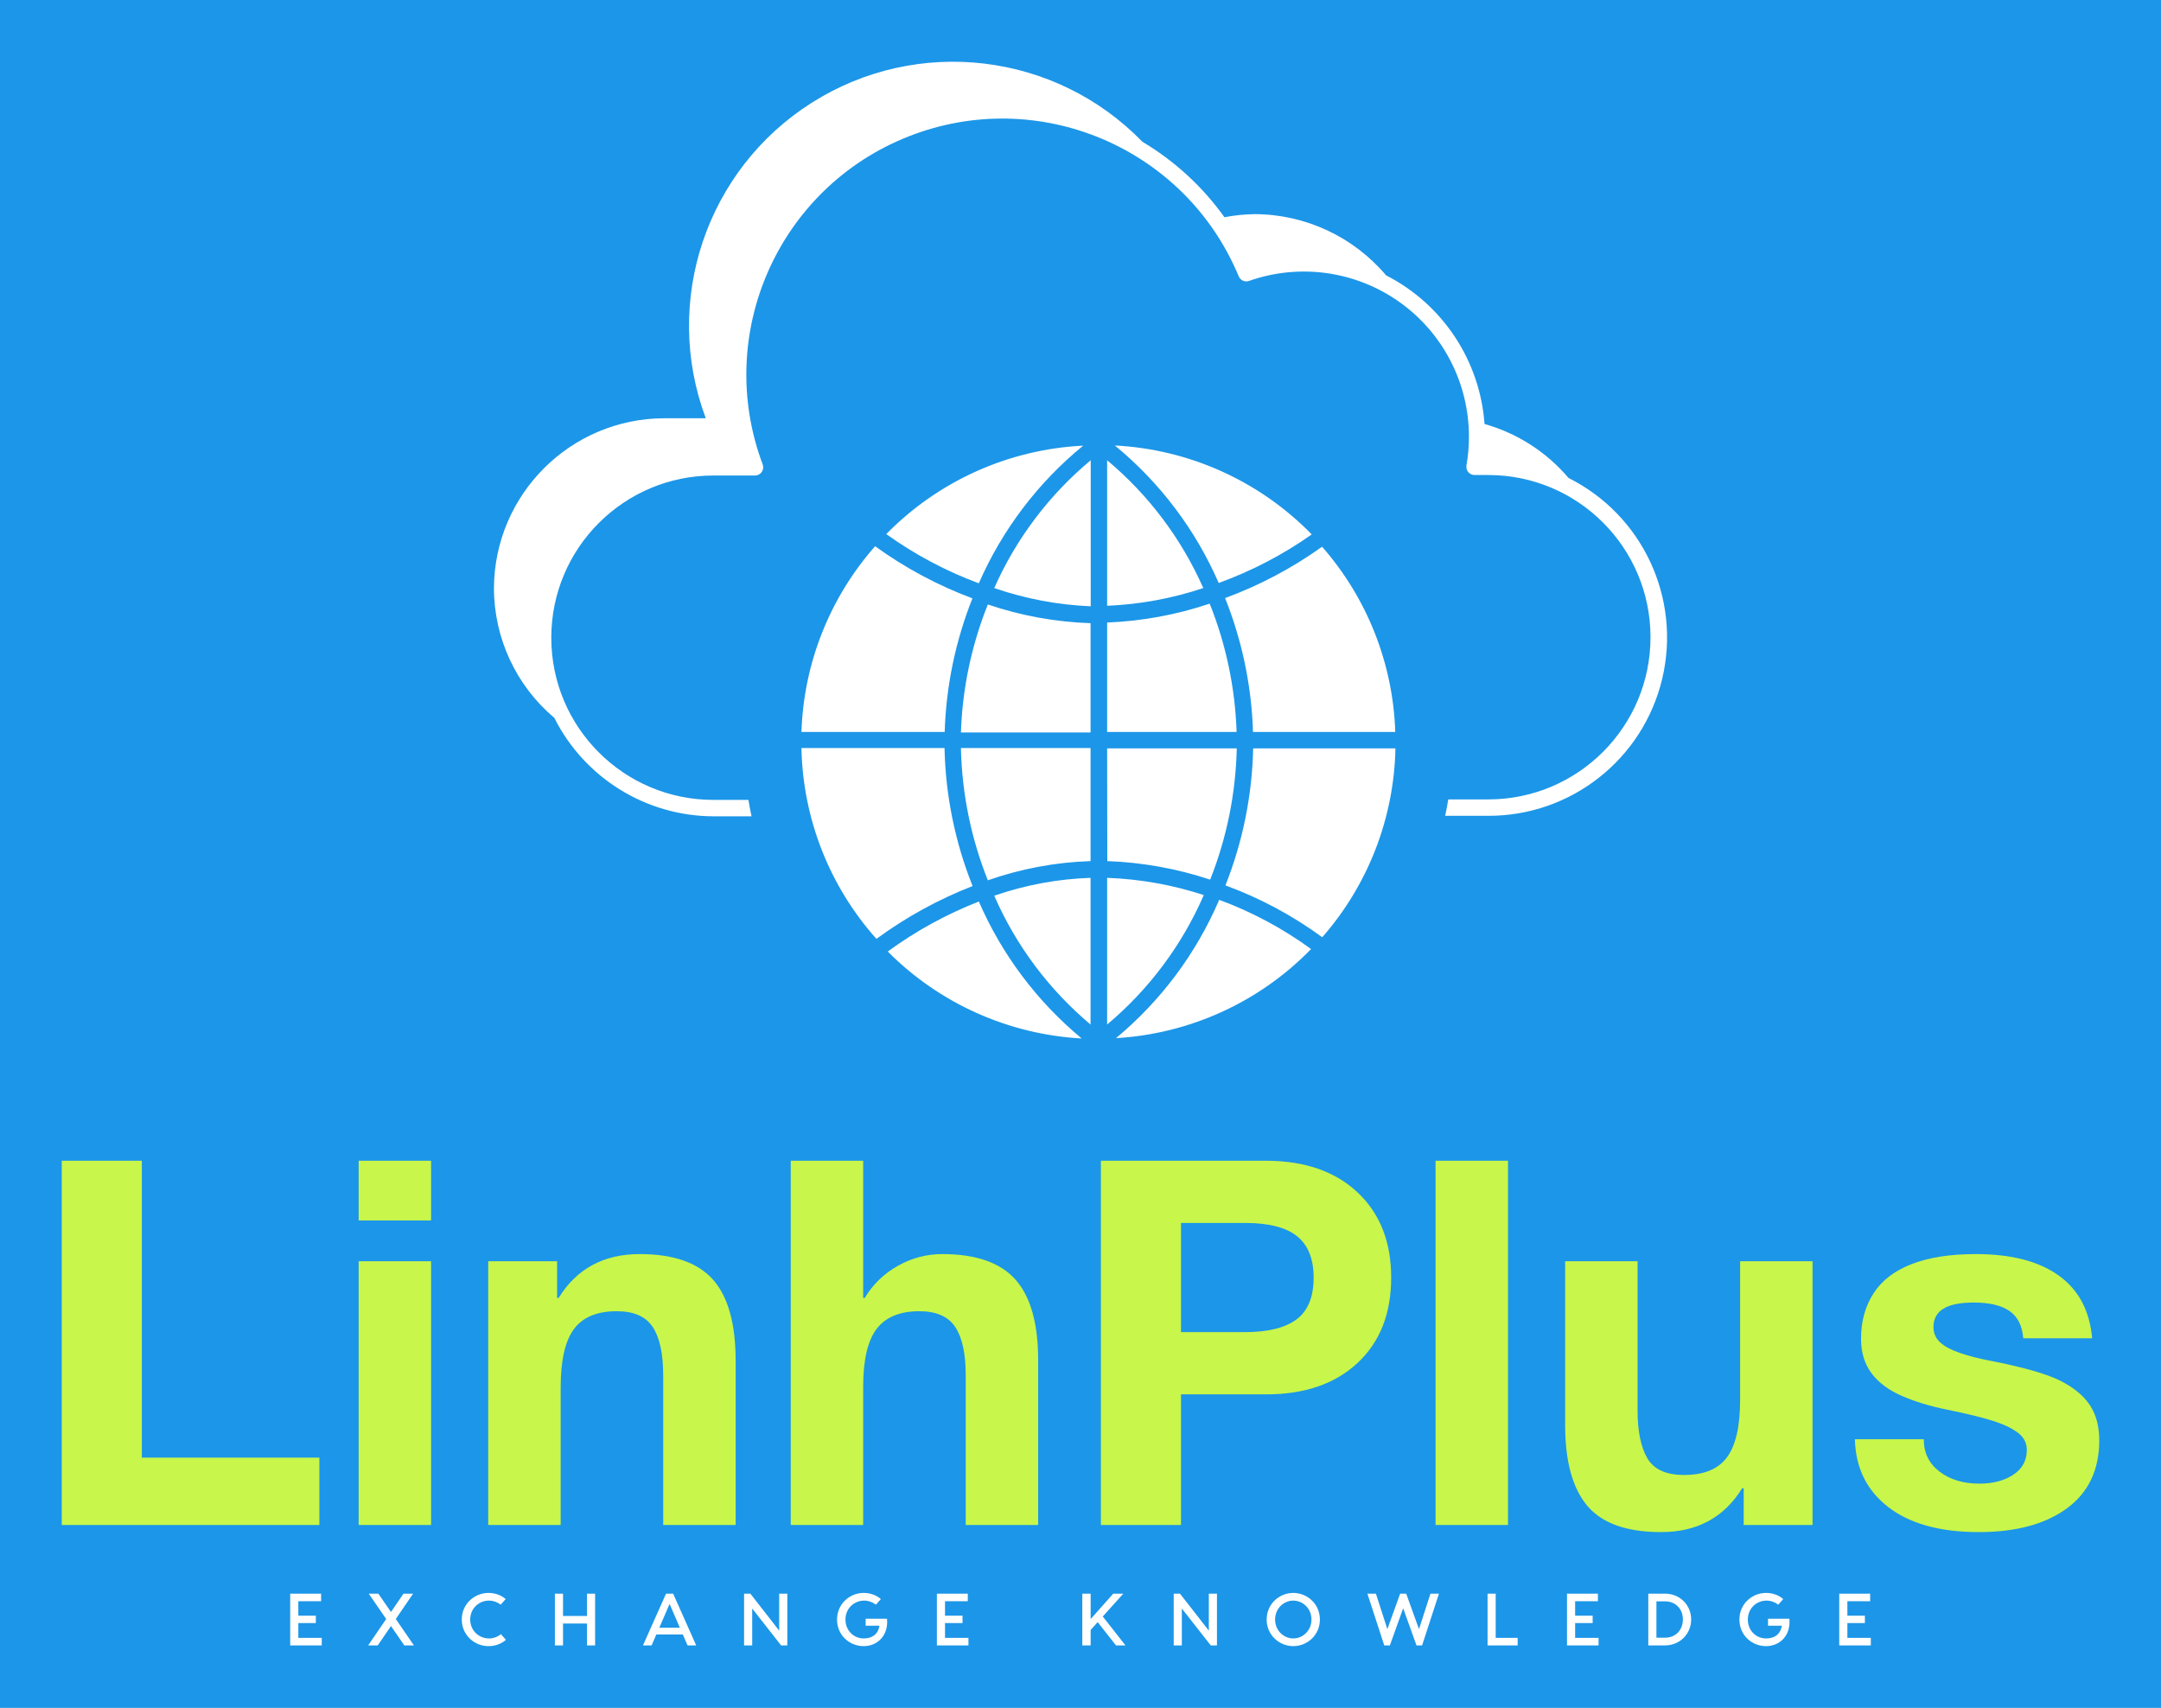
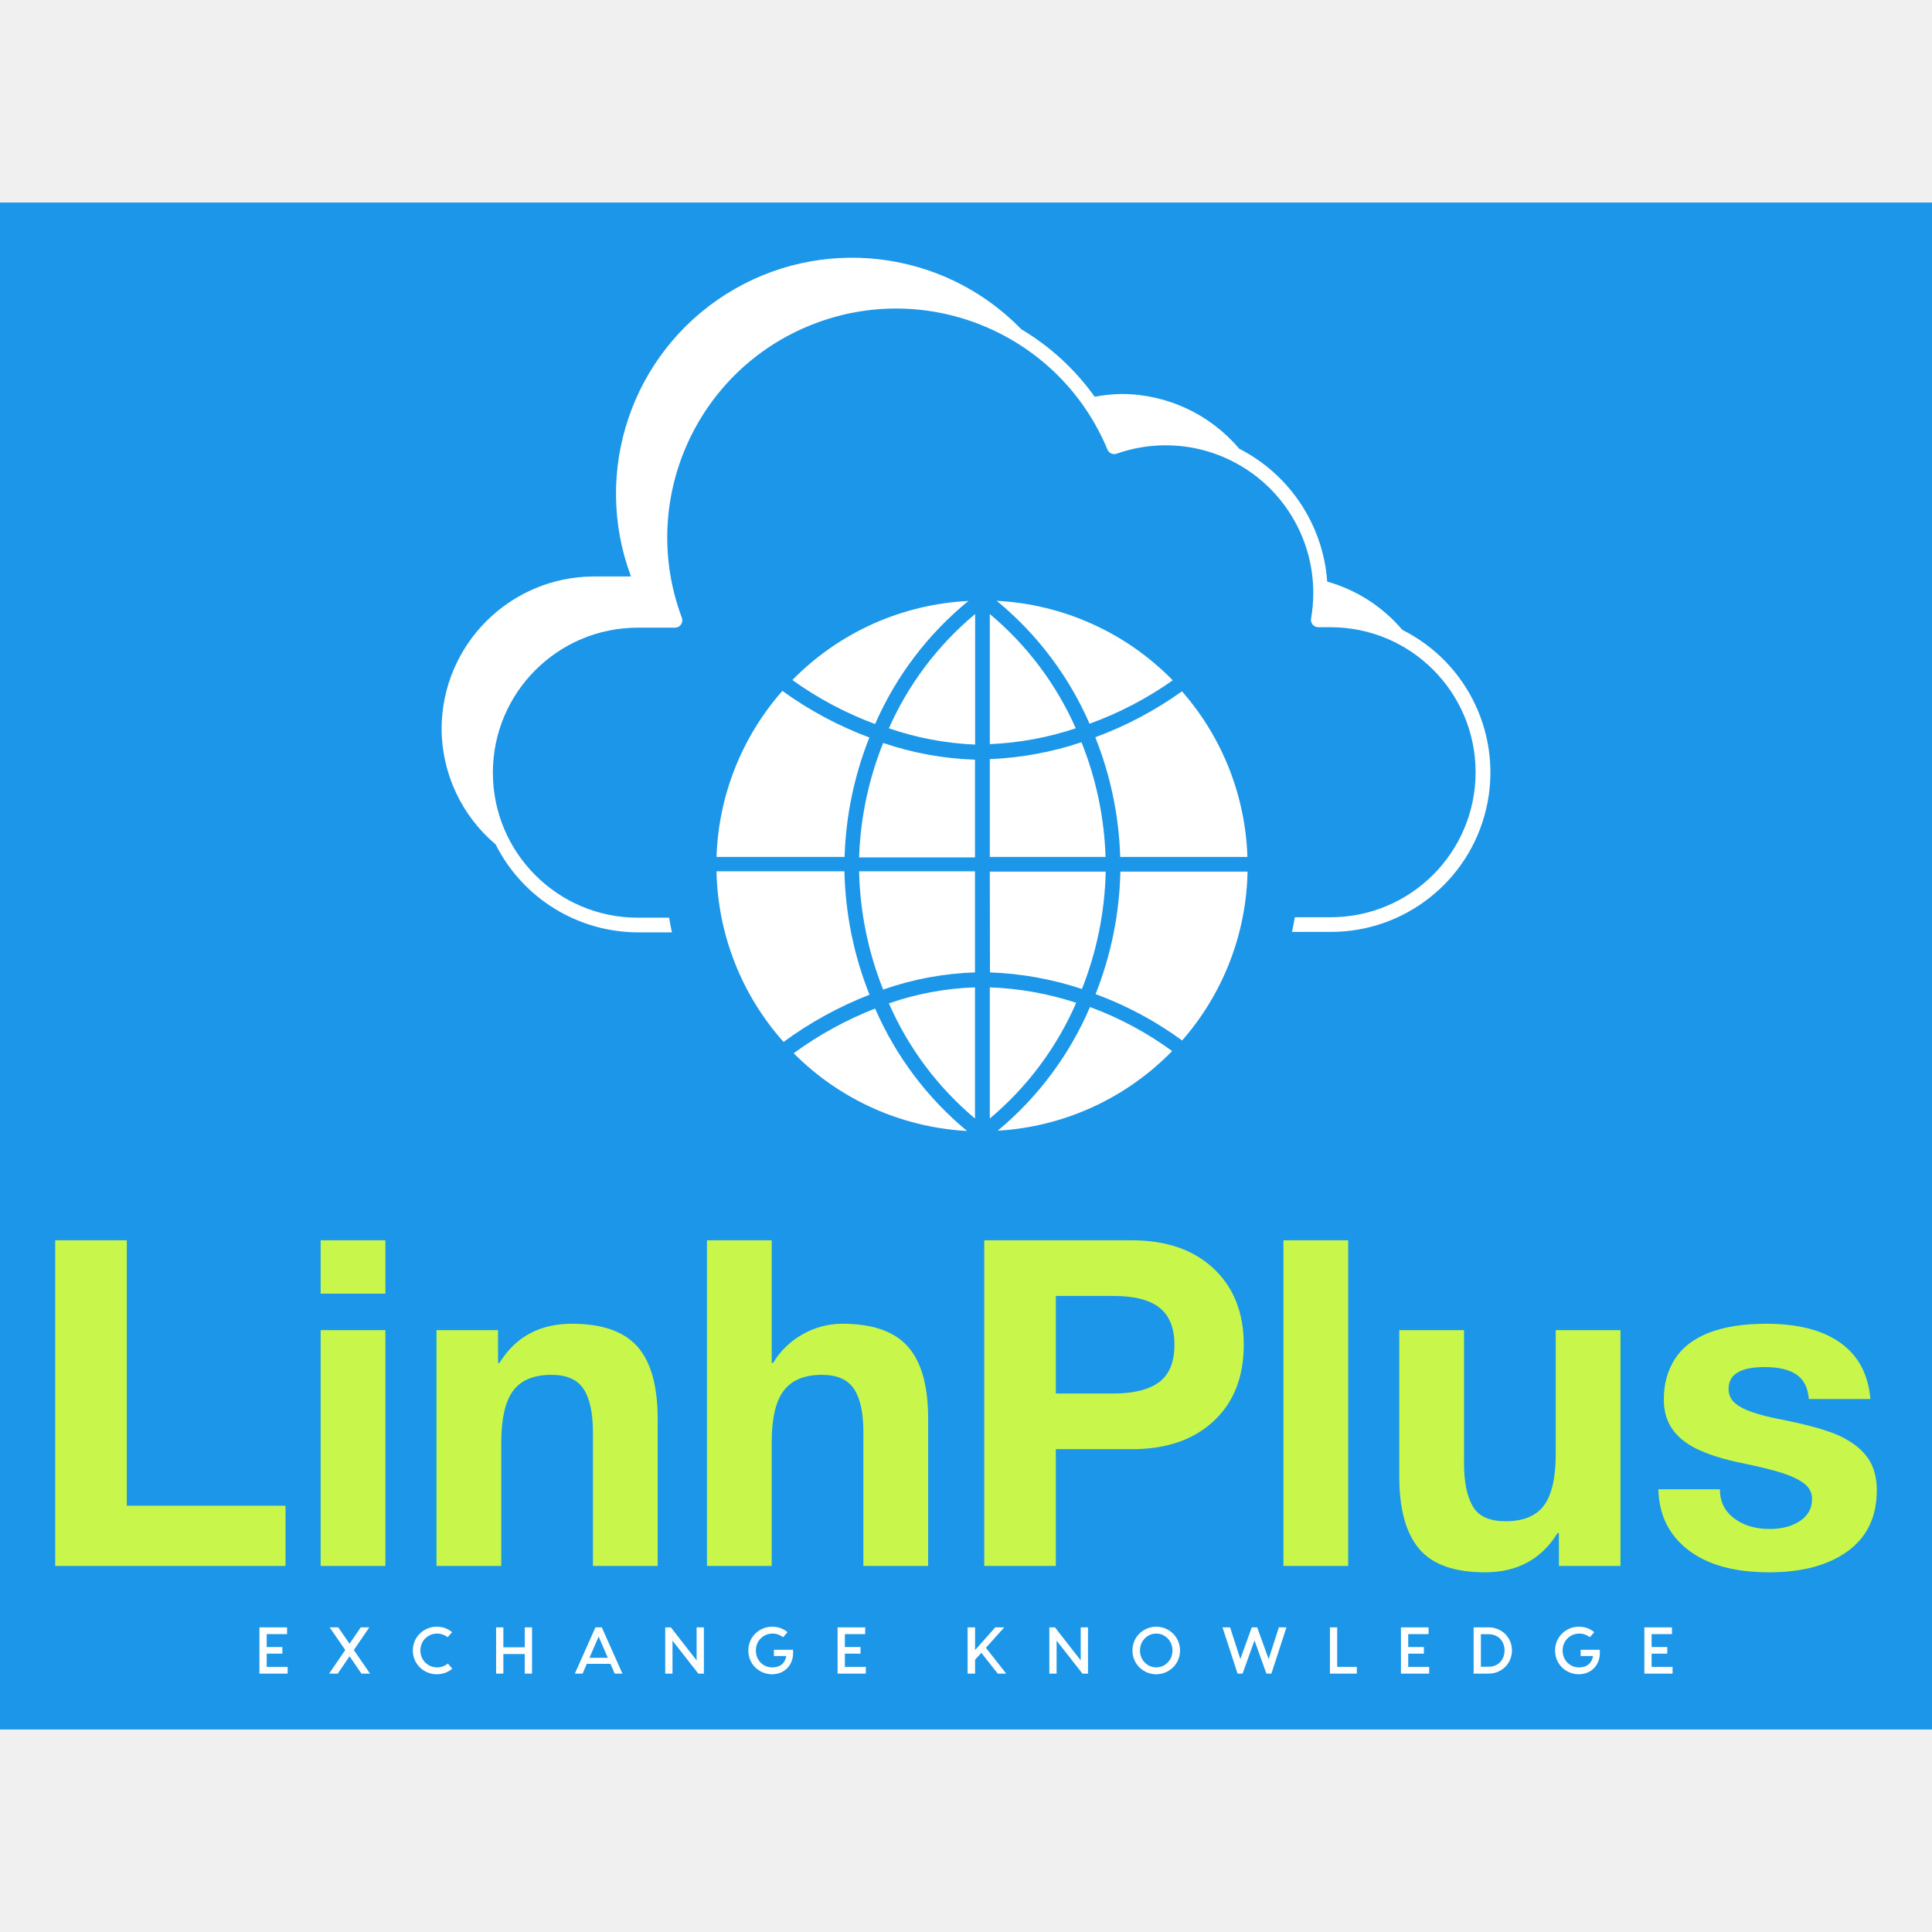
- <svg xmlns="http://www.w3.org/2000/svg" version="1.1" width="3181.818" height="2514.73" viewBox="0 0 3181.818 2514.73">
+ <svg xmlns="http://www.w3.org/2000/svg" version="1.1" width="64" height="64" viewBox="0 0 3181.818 2514.73">
  <rect fill="#1c96e8" width="3181.818" height="2514.73" />
  <g transform="scale(9.090909) translate(10, 10)">
    <defs id="SvgjsDefs2830" />
    <g id="SvgjsG2831" featureKey="ghXSps-0" transform="matrix(-2.657566,0,0,2.657566,301.2082,-60.91761)" fill="#ffffff">
      <path d="M87,55a10.36,10.36,0,0,1-3.68,7.91,10.89,10.89,0,0,1-9.7,6H71.3q.11-.5.19-1h2.13a9.88,9.88,0,0,0,0-19.77H71.09a.5.5,0,0,1-.47-.67A15.6,15.6,0,0,0,41.61,36a.5.5,0,0,1-.63.28,10.06,10.06,0,0,0-13.4,9.49,10.15,10.15,0,0,0,.15,1.75.5.5,0,0,1-.49.59H26.4a9.88,9.88,0,0,0,0,19.77h2.44q.08.5.19,1H26.4a10.87,10.87,0,0,1-4.89-20.59A10.41,10.41,0,0,1,26.63,45a11.06,11.06,0,0,1,6-9.06,10.53,10.53,0,0,1,8-3.73,10.27,10.27,0,0,1,1.85.19,16.54,16.54,0,0,1,5-4.6A16.09,16.09,0,0,1,74.09,44.65h2.53A10.41,10.41,0,0,1,87,55ZM42.42,73.12a24.06,24.06,0,0,1-1.69-8.35H32.06a18,18,0,0,0,4.46,11.51A24,24,0,0,1,42.42,73.12ZM32.07,63.77h8.67a24,24,0,0,1,1.7-8.16,25.07,25.07,0,0,1-5.91-3.13A18,18,0,0,0,32.07,63.77Zm17.56,1h-7.9a23.08,23.08,0,0,0,1.62,8,22.46,22.46,0,0,1,6.27-1.13ZM43.77,55a21.4,21.4,0,0,0,5.86,1.08V47.21A21.45,21.45,0,0,0,43.77,55ZM56.9,56a21.75,21.75,0,0,1-6.26,1.14v6.66h7.9A23,23,0,0,0,56.9,56ZM49.63,81.6V72.66a21.43,21.43,0,0,0-5.89,1.05A21.46,21.46,0,0,0,49.63,81.6Zm1-34.39v8.9A20.71,20.71,0,0,0,56.51,55,21.45,21.45,0,0,0,50.63,47.21Zm-1,16.56V57.1a22.45,22.45,0,0,1-6.25-1.15,23,23,0,0,0-1.64,7.82Zm-6.8-9.08a22.43,22.43,0,0,1,6.33-8.38,18.05,18.05,0,0,0-12,5.42A24.11,24.11,0,0,0,42.83,54.69ZM42.8,74a23,23,0,0,0-5.6,3,18.05,18.05,0,0,0,11.89,5.43A22.46,22.46,0,0,1,42.8,74ZM57.45,54.71a24.08,24.08,0,0,0,5.64-3,18.05,18.05,0,0,0-12-5.39A22.43,22.43,0,0,1,57.45,54.71Zm0,19.39a22.44,22.44,0,0,1-6.27,8.35A18.06,18.06,0,0,0,63,77.15,24.65,24.65,0,0,0,57.44,74.1Zm.39-18.47a24,24,0,0,1,1.69,8.14h8.73a18,18,0,0,0-4.49-11.32A25.06,25.06,0,0,1,57.83,55.63ZM56.51,73.75a19.94,19.94,0,0,0-5.87-1.09V81.6A21.44,21.44,0,0,0,56.51,73.75Zm-5.87-9v6.89a21,21,0,0,1,6.26,1.17,23.09,23.09,0,0,0,1.64-8.06Zm17.63,0H59.54a24.07,24.07,0,0,1-1.71,8.41,25.66,25.66,0,0,1,5.86,3.22A18,18,0,0,0,68.26,64.77Z" />
    </g>
    <g id="SvgjsG2832" featureKey="anH1Ye-0" transform="matrix(4.131196,0,0,4.131196,-5.701047,154.3696)" fill="#c8f64a">
      <path d="M4.52 5.72 l0 11.64 l6.96 0 l0 2.64 l-10.1 0 l0 -14.28 l3.14 0 z M15.86 5.72 l0 2.34 l-2.84 0 l0 -2.34 l2.84 0 z M15.86 9.66 l0 10.34 l-2.84 0 l0 -10.34 l2.84 0 z M24.04 9.38 c1.32 0 2.277 0.333 2.87 1 s0.89 1.727 0.89 3.18 l0 6.44 l-2.84 0 l0 -5.86 c0 -0.853 -0.137 -1.487 -0.41 -1.9 s-0.743 -0.62 -1.41 -0.62 c-0.773 0 -1.333 0.233 -1.68 0.7 s-0.52 1.233 -0.52 2.3 l0 5.38 l-2.84 0 l0 -10.34 l2.7 0 l0 1.44 l0.06 0 c0.707 -1.147 1.767 -1.72 3.18 -1.72 z M32.8 5.72 l0 5.38 l0.06 0 c0.32 -0.533 0.753 -0.953 1.3 -1.26 s1.127 -0.46 1.74 -0.46 c1.32 0 2.277 0.333 2.87 1 s0.89 1.72 0.89 3.16 l0 6.46 l-2.84 0 l0 -5.88 c0 -0.84 -0.137 -1.467 -0.41 -1.88 s-0.743 -0.62 -1.41 -0.62 c-0.76 0 -1.317 0.23 -1.67 0.69 s-0.53 1.217 -0.53 2.27 l0 5.42 l-2.84 0 l0 -14.28 l2.84 0 z M48.58 5.72 c1.52 0 2.72 0.413 3.6 1.24 s1.32 1.94 1.32 3.34 c0 1.413 -0.44 2.53 -1.32 3.35 s-2.073 1.23 -3.58 1.23 l-3.34 0 l0 5.12 l-3.14 0 l0 -14.28 l6.46 0 z M47.76 12.44 c0.907 0 1.583 -0.167 2.03 -0.5 s0.67 -0.88 0.67 -1.64 c0 -0.733 -0.217 -1.273 -0.65 -1.62 s-1.11 -0.52 -2.03 -0.52 l-2.52 0 l0 4.28 l2.5 0 z M58.08 5.72 l0 14.28 l-2.84 0 l0 -14.28 l2.84 0 z M63.16 9.66 l0 5.86 c0 0.8 0.127 1.42 0.38 1.86 s0.733 0.66 1.44 0.66 c0.787 0 1.35 -0.233 1.69 -0.7 s0.51 -1.213 0.51 -2.24 l0 -5.44 l2.84 0 l0 10.34 l-2.7 0 l0 -1.44 l-0.06 0 c-0.707 1.147 -1.767 1.72 -3.18 1.72 c-1.347 0 -2.31 -0.343 -2.89 -1.03 s-0.87 -1.743 -0.87 -3.17 l0 -6.42 l2.84 0 z M76.42 9.38 c1.387 0 2.47 0.28 3.25 0.84 s1.217 1.38 1.31 2.46 l-2.7 0 c-0.04 -0.493 -0.22 -0.85 -0.54 -1.07 s-0.787 -0.33 -1.4 -0.33 c-0.533 0 -0.93 0.08 -1.19 0.24 s-0.39 0.4 -0.39 0.72 c0 0.24 0.087 0.44 0.26 0.6 s0.437 0.3 0.79 0.42 s0.743 0.22 1.17 0.3 c1.293 0.253 2.207 0.513 2.74 0.78 s0.923 0.587 1.17 0.96 s0.37 0.833 0.37 1.38 c0 1.16 -0.423 2.05 -1.27 2.67 s-1.997 0.93 -3.45 0.93 c-1.52 0 -2.703 -0.327 -3.55 -0.98 s-1.283 -1.54 -1.31 -2.66 l2.7 0 c0 0.533 0.207 0.957 0.62 1.27 s0.933 0.47 1.56 0.47 c0.533 0 0.977 -0.117 1.33 -0.35 s0.53 -0.557 0.53 -0.97 c0 -0.267 -0.11 -0.487 -0.33 -0.66 s-0.53 -0.327 -0.93 -0.46 s-1.02 -0.287 -1.86 -0.46 c-0.667 -0.133 -1.26 -0.313 -1.78 -0.54 s-0.917 -0.523 -1.19 -0.89 s-0.41 -0.817 -0.41 -1.35 c0 -0.68 0.163 -1.273 0.49 -1.78 s0.827 -0.89 1.5 -1.15 s1.51 -0.39 2.51 -0.39 z" />
    </g>
    <g id="SvgjsG2833" featureKey="XxVAgm-0" transform="matrix(0.5986288,0,0,0.5986288,36.28165,244.528)" fill="#ffffff">
      <path d="M3.4 17.96 l6.34 0 l0 2.04 l-6.74 0 l-1.8 0 l0 -14 l2.2 0 l6.16 0 l0 2.04 l-6.16 0 l0 3.92 l4.74 0 l0 2 l-4.74 0 l0 4 z M34.672 20 l-2.6 0 l-3.6 -5.24 l-3.58 5.24 l-2.6 0 l4.88 -7.14 l-4.72 -6.86 l2.6 0 l3.42 4.96 l3.38 -4.96 l2.6 0 l-4.68 6.86 z M59.564 18.5 c-1.26 1.1 -2.9 1.7 -4.72 1.7 c-3.76 0 -7.22 -2.96 -7.22 -7.2 s3.46 -7.2 7.22 -7.2 c1.8 0 3.42 0.6 4.66 1.66 l-1.34 1.52 c-0.88 -0.68 -2.02 -1.1 -3.18 -1.1 c-2.72 0 -5.08 2.12 -5.08 5.12 s2.36 5.12 5.08 5.12 c1.18 0 2.36 -0.44 3.24 -1.16 z M81.496 6 l2.2 0 l0 14 l-2.2 0 l0 -5.92 l-6.48 0 l0 5.92 l-2.2 0 l0 -14 l2.2 0 l0 6.04 l6.48 0 l0 -6.04 z M108.708 20 l-1.28 -2.96 l-7.16 0 l-1.28 2.96 l-2.34 0 l6.24 -14 l1.92 0 l6.24 14 l-2.34 0 z M101.068 15.22 l5.56 0 l-2.78 -6.44 z M133.5 6 l2.2 0 l0 14 l-1.68 0 l-7.82 -9.98 l0 9.98 l-2.2 0 l0 -14 l1.7 0 l7.8 10 l0 -10 z M162.672 12.78 c0.44 4.58 -2.62 7.42 -6.32 7.42 c-3.84 0 -7.2 -2.96 -7.2 -7.2 s3.44 -7.2 7.2 -7.2 c1.8 0 3.42 0.6 4.66 1.66 l-1.34 1.52 c-0.88 -0.68 -2.02 -1.1 -3.18 -1.1 c-2.72 0 -5.06 2.12 -5.06 5.12 s2.26 5.12 4.92 5.12 c2.22 0 3.86 -1.02 4.28 -3.44 l-3.74 0 l0 -1.9 l5.78 0 z M178.364 17.96 l6.34 0 l0 2.04 l-6.74 0 l-1.8 0 l0 -14 l2.2 0 l6.16 0 l0 2.04 l-6.16 0 l0 3.92 l4.74 0 l0 2 l-4.74 0 l0 4 z M224.628 20 l-4.96 -6.3 l-1.9 2.12 l0 4.18 l-2.26 0 l0 -14 l2.26 0 l0 6.88 l6.12 -6.88 l2.72 0 l-5.56 6.18 l6.14 7.82 l-2.56 0 z M249.74 6 l2.2 0 l0 14 l-1.68 0 l-7.82 -9.98 l0 9.98 l-2.2 0 l0 -14 l1.7 0 l7.8 10 l0 -10 z M272.592 5.8 c3.76 0 7.2 2.96 7.2 7.2 s-3.44 7.2 -7.2 7.2 s-7.2 -2.96 -7.2 -7.2 s3.44 -7.2 7.2 -7.2 z M272.592 18.12 c2.58 0 4.92 -2.12 4.92 -5.12 s-2.34 -5.12 -4.92 -5.12 s-4.92 2.12 -4.92 5.12 s2.34 5.12 4.92 5.12 z M312.004 6 l-4.56 14 l-1.52 0 l-3.6 -10.04 l-3.6 10.04 l-1.52 0 l-4.56 -14 l2.3 0 l3.1 9.6 l3.46 -9.6 l1.64 0 l3.46 9.6 l3.1 -9.6 l2.3 0 z M327.356 17.96 l5.94 0 l0 2.04 l-8.14 0 l0 -14 l2.2 0 l0 11.96 z M348.848 17.96 l6.34 0 l0 2.04 l-6.74 0 l-1.8 0 l0 -14 l2.2 0 l6.16 0 l0 2.04 l-6.16 0 l0 3.92 l4.74 0 l0 2 l-4.74 0 l0 4 z M373.16 6 c4.04 0 7.08 3.1 7.08 6.96 c0 3.94 -3.04 7.04 -7.08 7.04 l-4.52 0 l0 -14 l4.52 0 z M373.14 17.92 c3.06 0 4.86 -2.22 4.86 -4.96 c0 -2.66 -1.8 -4.88 -4.86 -4.88 l-2.3 0 l0 9.84 l2.3 0 z M406.812 12.78 c0.44 4.58 -2.62 7.42 -6.32 7.42 c-3.84 0 -7.2 -2.96 -7.2 -7.2 s3.44 -7.2 7.2 -7.2 c1.8 0 3.42 0.6 4.66 1.66 l-1.34 1.52 c-0.88 -0.68 -2.02 -1.1 -3.18 -1.1 c-2.72 0 -5.06 2.12 -5.06 5.12 s2.26 5.12 4.92 5.12 c2.22 0 3.86 -1.02 4.28 -3.44 l-3.74 0 l0 -1.9 l5.78 0 z M422.504 17.96 l6.34 0 l0 2.04 l-6.74 0 l-1.8 0 l0 -14 l2.2 0 l6.16 0 l0 2.04 l-6.16 0 l0 3.92 l4.74 0 l0 2 l-4.74 0 l0 4 z" />
    </g>
  </g>
</svg>
